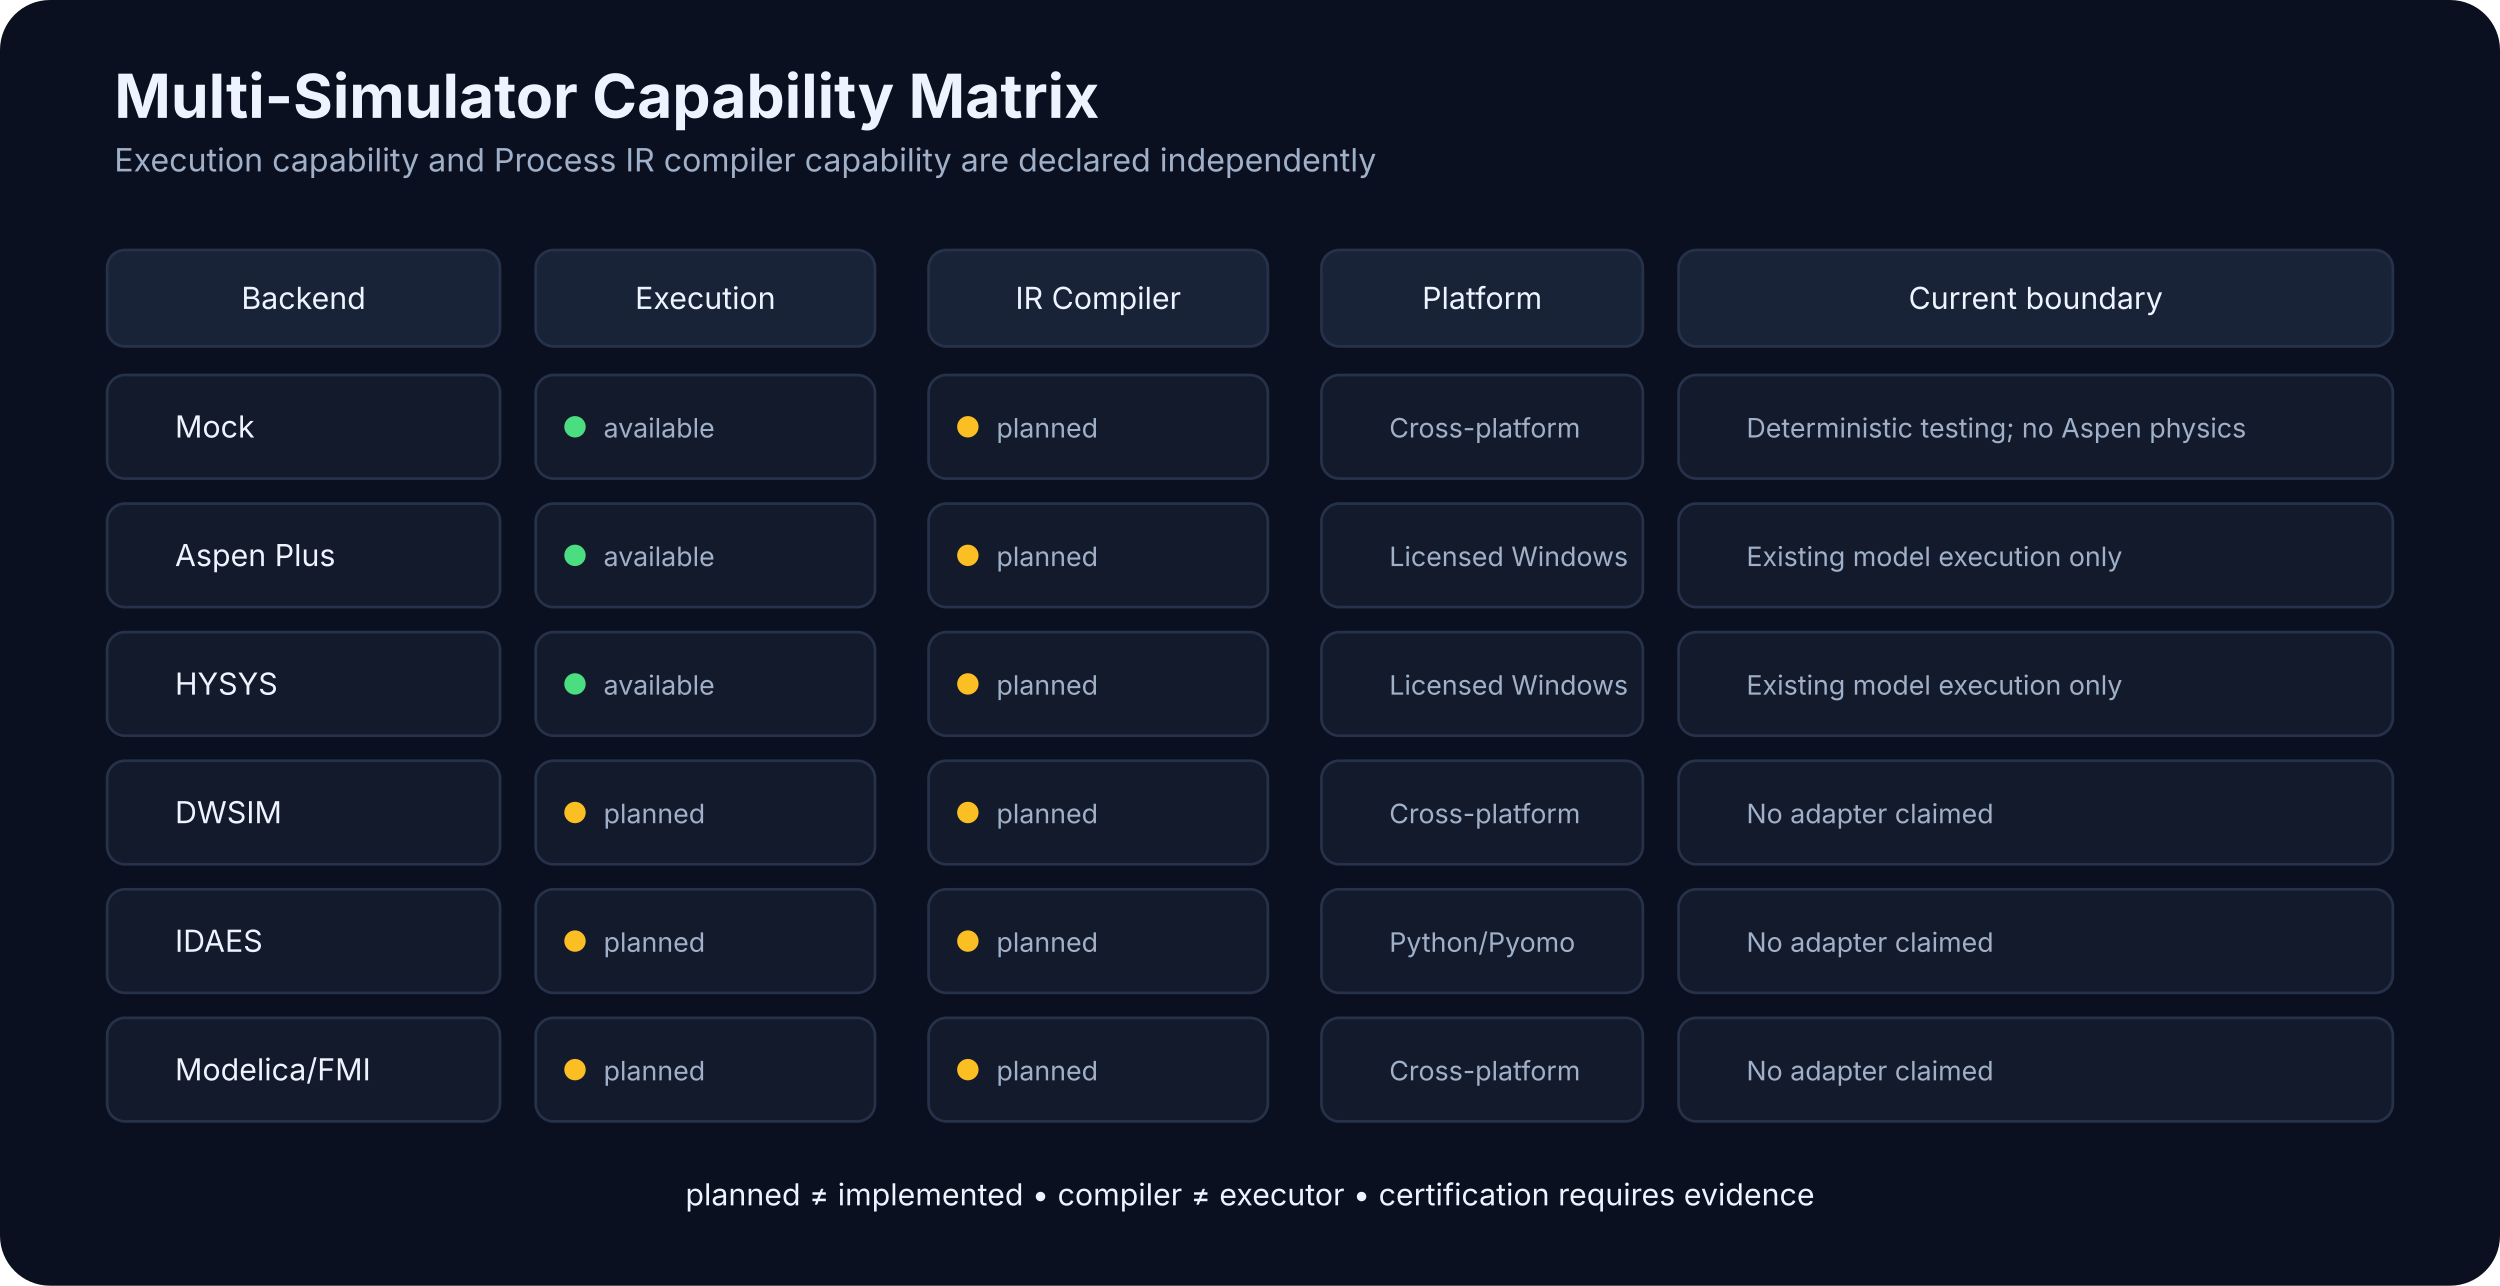
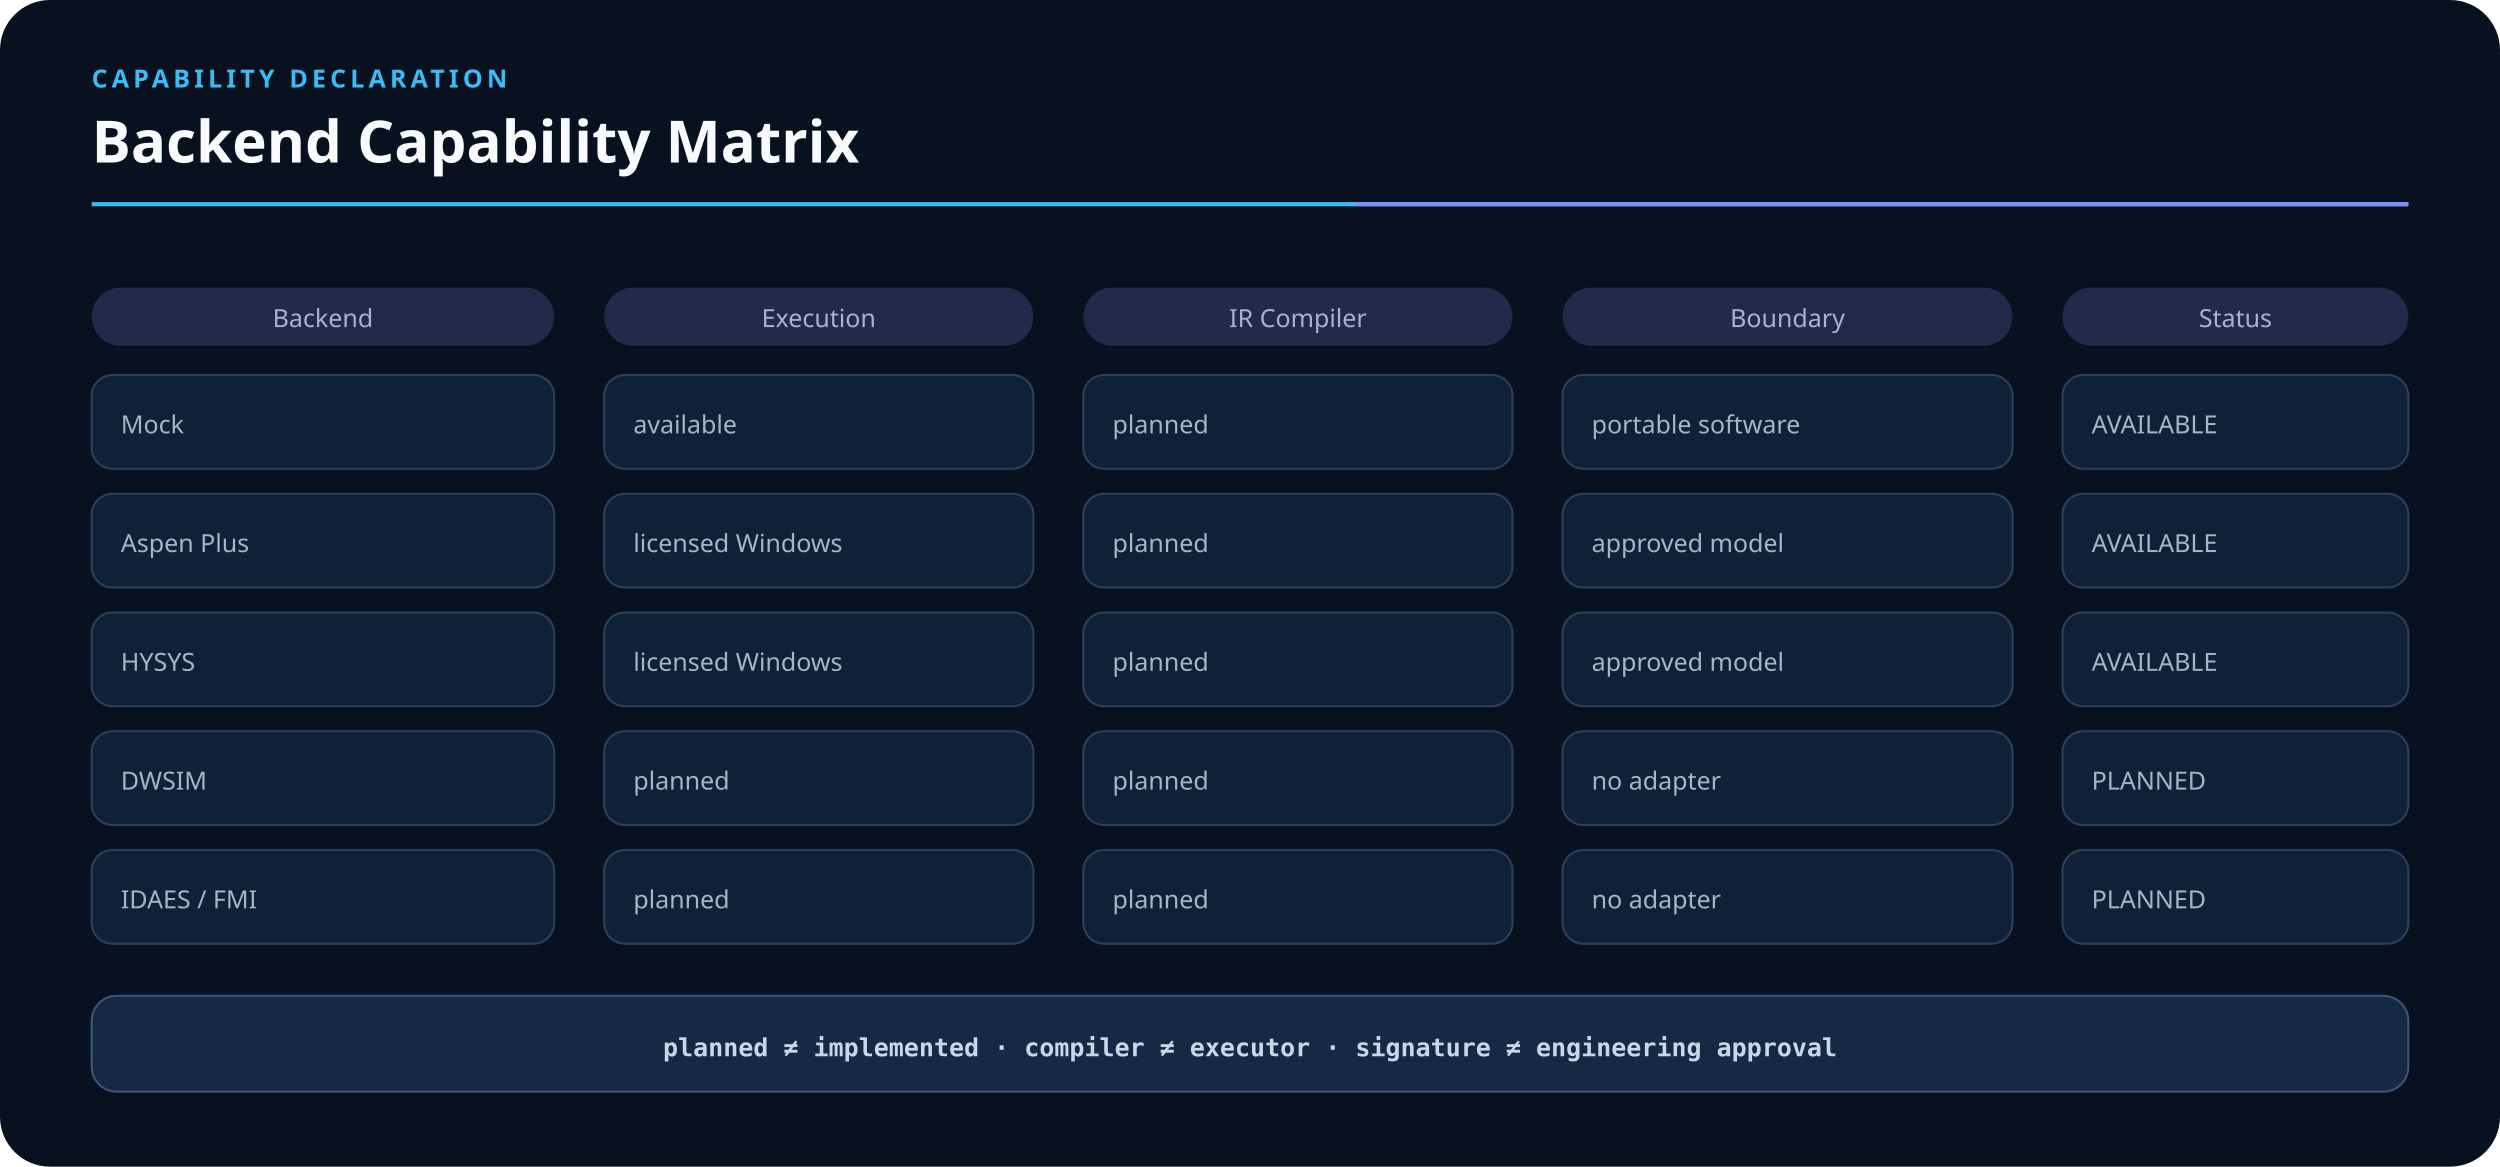
- <svg xmlns="http://www.w3.org/2000/svg" width="1400" height="720" viewBox="0 0 1400 720" role="img" aria-labelledby="title desc">
-   <rect width="1400" height="720" rx="28" fill="#0b1020" />
-   <defs>
-     <style>text{font-family:Inter,Segoe UI,Noto Sans CJK SC,Microsoft YaHei,Arial,sans-serif}.title{fill:#eef4ff;font-size:34px;font-weight:750}.sub{fill:#9fb0c8;font-size:18px}.b{fill:#eef4ff;font-size:17px}.m{fill:#9fb0c8;font-size:15px}.panel{fill:#131a2b;stroke:#26324a;stroke-width:1.5}.panel2{fill:#182338;stroke:#26324a;stroke-width:1.5}</style>
-   </defs>
-   <text x="64" y="66" class="title">Multi-Simulator Capability Matrix</text>
-   <text x="64" y="96" class="sub">Execution capability and Process IR compiler capability are declared independently</text>
-   <rect x="60" y="140" width="220" height="54" rx="10" class="panel2" />
-   <text x="170" y="173" class="b" text-anchor="middle">Backend</text>
-   <rect x="300" y="140" width="190" height="54" rx="10" class="panel2" />
-   <text x="395" y="173" class="b" text-anchor="middle">Execution</text>
-   <rect x="520" y="140" width="190" height="54" rx="10" class="panel2" />
-   <text x="615" y="173" class="b" text-anchor="middle">IR Compiler</text>
-   <rect x="740" y="140" width="180" height="54" rx="10" class="panel2" />
-   <text x="830" y="173" class="b" text-anchor="middle">Platform</text>
-   <rect x="940" y="140" width="400" height="54" rx="10" class="panel2" />
-   <text x="1140" y="173" class="b" text-anchor="middle">Current boundary</text>
-   <g class="panel">
-     <rect x="60" y="210" width="220" height="58" rx="10" />
-     <rect x="300" y="210" width="190" height="58" rx="10" />
-     <rect x="520" y="210" width="190" height="58" rx="10" />
-     <rect x="740" y="210" width="180" height="58" rx="10" />
-     <rect x="940" y="210" width="400" height="58" rx="10" />
-     <rect x="60" y="282" width="220" height="58" rx="10" />
-     <rect x="300" y="282" width="190" height="58" rx="10" />
-     <rect x="520" y="282" width="190" height="58" rx="10" />
-     <rect x="740" y="282" width="180" height="58" rx="10" />
-     <rect x="940" y="282" width="400" height="58" rx="10" />
-     <rect x="60" y="354" width="220" height="58" rx="10" />
-     <rect x="300" y="354" width="190" height="58" rx="10" />
-     <rect x="520" y="354" width="190" height="58" rx="10" />
-     <rect x="740" y="354" width="180" height="58" rx="10" />
-     <rect x="940" y="354" width="400" height="58" rx="10" />
-     <rect x="60" y="426" width="220" height="58" rx="10" />
-     <rect x="300" y="426" width="190" height="58" rx="10" />
-     <rect x="520" y="426" width="190" height="58" rx="10" />
-     <rect x="740" y="426" width="180" height="58" rx="10" />
-     <rect x="940" y="426" width="400" height="58" rx="10" />
-     <rect x="60" y="498" width="220" height="58" rx="10" />
-     <rect x="300" y="498" width="190" height="58" rx="10" />
-     <rect x="520" y="498" width="190" height="58" rx="10" />
-     <rect x="740" y="498" width="180" height="58" rx="10" />
-     <rect x="940" y="498" width="400" height="58" rx="10" />
-     <rect x="60" y="570" width="220" height="58" rx="10" />
-     <rect x="300" y="570" width="190" height="58" rx="10" />
-     <rect x="520" y="570" width="190" height="58" rx="10" />
-     <rect x="740" y="570" width="180" height="58" rx="10" />
-     <rect x="940" y="570" width="400" height="58" rx="10" />
-   </g>
-   <g class="b">
-     <text x="98" y="245">Mock</text>
-     <text x="98" y="317">Aspen Plus</text>
-     <text x="98" y="389">HYSYS</text>
-     <text x="98" y="461">DWSIM</text>
-     <text x="98" y="533">IDAES</text>
-     <text x="98" y="605">Modelica/FMI</text>
-   </g>
-   <g class="m">
-     <text x="338" y="245">available</text>
-     <text x="338" y="317">available</text>
-     <text x="338" y="389">available</text>
-     <text x="338" y="461">planned</text>
-     <text x="338" y="533">planned</text>
-     <text x="338" y="605">planned</text>
-     <text x="558" y="245">planned</text>
-     <text x="558" y="317">planned</text>
-     <text x="558" y="389">planned</text>
-     <text x="558" y="461">planned</text>
-     <text x="558" y="533">planned</text>
-     <text x="558" y="605">planned</text>
-     <text x="778" y="245">Cross-platform</text>
-     <text x="778" y="317">Licensed Windows</text>
-     <text x="778" y="389">Licensed Windows</text>
-     <text x="778" y="461">Cross-platform</text>
-     <text x="778" y="533">Python/Pyomo</text>
-     <text x="778" y="605">Cross-platform</text>
-     <text x="978" y="245">Deterministic testing; no Aspen physics</text>
-     <text x="978" y="317">Existing model execution only</text>
-     <text x="978" y="389">Existing model execution only</text>
-     <text x="978" y="461">No adapter claimed</text>
-     <text x="978" y="533">No adapter claimed</text>
-     <text x="978" y="605">No adapter claimed</text>
-   </g>
-   <g>
-     <circle cx="322" cy="239" r="6" fill="#4ade80" />
-     <circle cx="322" cy="311" r="6" fill="#4ade80" />
-     <circle cx="322" cy="383" r="6" fill="#4ade80" />
-     <circle cx="322" cy="455" r="6" fill="#fbbf24" />
-     <circle cx="322" cy="527" r="6" fill="#fbbf24" />
-     <circle cx="322" cy="599" r="6" fill="#fbbf24" />
-     <circle cx="542" cy="239" r="6" fill="#fbbf24" />
-     <circle cx="542" cy="311" r="6" fill="#fbbf24" />
-     <circle cx="542" cy="383" r="6" fill="#fbbf24" />
-     <circle cx="542" cy="455" r="6" fill="#fbbf24" />
-     <circle cx="542" cy="527" r="6" fill="#fbbf24" />
-     <circle cx="542" cy="599" r="6" fill="#fbbf24" />
-   </g>
-   <text x="700" y="675" class="b" text-anchor="middle">planned ≠ implemented • compiler ≠ executor • certification requires evidence</text>
+ <svg xmlns="http://www.w3.org/2000/svg" viewBox="0 0 1200 560" role="img" aria-labelledby="title desc">
+   <style>.h{font:700 28px system-ui,sans-serif;fill:#F8FAFC}.e{font:700 12px system-ui,sans-serif;fill:#38BDF8;letter-spacing:2px}.l{font:650 15px system-ui,sans-serif;fill:#F8FAFC}.s{font:500 12px system-ui,sans-serif;fill:#A7B5C8}.m{font:600 12px monospace;fill:#C9D7E8}.c{fill:#102036;stroke:#2A405F}.d{fill:#142944;stroke:#3B567A}</style>
+   <rect width="1200" height="560" rx="24" fill="#07111F" />
+   <text x="44" y="42" class="e">CAPABILITY DECLARATION</text>
+   <text x="44" y="78" class="h">Backend Capability Matrix</text>
+   <path d="M44 98H1156" stroke="#38BDF8" stroke-width="2" />
+   <path d="M650 98H1156" stroke="#818CF8" stroke-width="2" />
+   <rect x="44" y="138" width="222" height="28" rx="14" fill="#818CF8" opacity=".2" />
+   <text x="155.0" y="157" class="s" text-anchor="middle">Backend</text>
+   <rect x="290" y="138" width="206" height="28" rx="14" fill="#818CF8" opacity=".2" />
+   <text x="393.0" y="157" class="s" text-anchor="middle">Execution</text>
+   <rect x="520" y="138" width="206" height="28" rx="14" fill="#818CF8" opacity=".2" />
+   <text x="623.0" y="157" class="s" text-anchor="middle">IR Compiler</text>
+   <rect x="750" y="138" width="216" height="28" rx="14" fill="#818CF8" opacity=".2" />
+   <text x="858.0" y="157" class="s" text-anchor="middle">Boundary</text>
+   <rect x="990" y="138" width="166" height="28" rx="14" fill="#818CF8" opacity=".2" />
+   <text x="1073.0" y="157" class="s" text-anchor="middle">Status</text>
+   <rect x="44" y="180" width="222" height="45" rx="10" class="c" />
+   <text x="58" y="208" class="s">Mock</text>
+   <rect x="290" y="180" width="206" height="45" rx="10" class="c" />
+   <text x="304" y="208" class="s">available</text>
+   <rect x="520" y="180" width="206" height="45" rx="10" class="c" />
+   <text x="534" y="208" class="s">planned</text>
+   <rect x="750" y="180" width="216" height="45" rx="10" class="c" />
+   <text x="764" y="208" class="s">portable software</text>
+   <rect x="990" y="180" width="166" height="45" rx="10" class="c" />
+   <text x="1004" y="208" class="s">AVAILABLE</text>
+   <rect x="44" y="237" width="222" height="45" rx="10" class="c" />
+   <text x="58" y="265" class="s">Aspen Plus</text>
+   <rect x="290" y="237" width="206" height="45" rx="10" class="c" />
+   <text x="304" y="265" class="s">licensed Windows</text>
+   <rect x="520" y="237" width="206" height="45" rx="10" class="c" />
+   <text x="534" y="265" class="s">planned</text>
+   <rect x="750" y="237" width="216" height="45" rx="10" class="c" />
+   <text x="764" y="265" class="s">approved model</text>
+   <rect x="990" y="237" width="166" height="45" rx="10" class="c" />
+   <text x="1004" y="265" class="s">AVAILABLE</text>
+   <rect x="44" y="294" width="222" height="45" rx="10" class="c" />
+   <text x="58" y="322" class="s">HYSYS</text>
+   <rect x="290" y="294" width="206" height="45" rx="10" class="c" />
+   <text x="304" y="322" class="s">licensed Windows</text>
+   <rect x="520" y="294" width="206" height="45" rx="10" class="c" />
+   <text x="534" y="322" class="s">planned</text>
+   <rect x="750" y="294" width="216" height="45" rx="10" class="c" />
+   <text x="764" y="322" class="s">approved model</text>
+   <rect x="990" y="294" width="166" height="45" rx="10" class="c" />
+   <text x="1004" y="322" class="s">AVAILABLE</text>
+   <rect x="44" y="351" width="222" height="45" rx="10" class="c" />
+   <text x="58" y="379" class="s">DWSIM</text>
+   <rect x="290" y="351" width="206" height="45" rx="10" class="c" />
+   <text x="304" y="379" class="s">planned</text>
+   <rect x="520" y="351" width="206" height="45" rx="10" class="c" />
+   <text x="534" y="379" class="s">planned</text>
+   <rect x="750" y="351" width="216" height="45" rx="10" class="c" />
+   <text x="764" y="379" class="s">no adapter</text>
+   <rect x="990" y="351" width="166" height="45" rx="10" class="c" />
+   <text x="1004" y="379" class="s">PLANNED</text>
+   <rect x="44" y="408" width="222" height="45" rx="10" class="c" />
+   <text x="58" y="436" class="s">IDAES / FMI</text>
+   <rect x="290" y="408" width="206" height="45" rx="10" class="c" />
+   <text x="304" y="436" class="s">planned</text>
+   <rect x="520" y="408" width="206" height="45" rx="10" class="c" />
+   <text x="534" y="436" class="s">planned</text>
+   <rect x="750" y="408" width="216" height="45" rx="10" class="c" />
+   <text x="764" y="436" class="s">no adapter</text>
+   <rect x="990" y="408" width="166" height="45" rx="10" class="c" />
+   <text x="1004" y="436" class="s">PLANNED</text>
+   <rect x="44" y="478" width="1112" height="46" rx="12" class="d" />
+   <text x="600" y="507" class="m" text-anchor="middle">planned ≠ implemented · compiler ≠ executor · signature ≠ engineering approval</text>
</svg>
